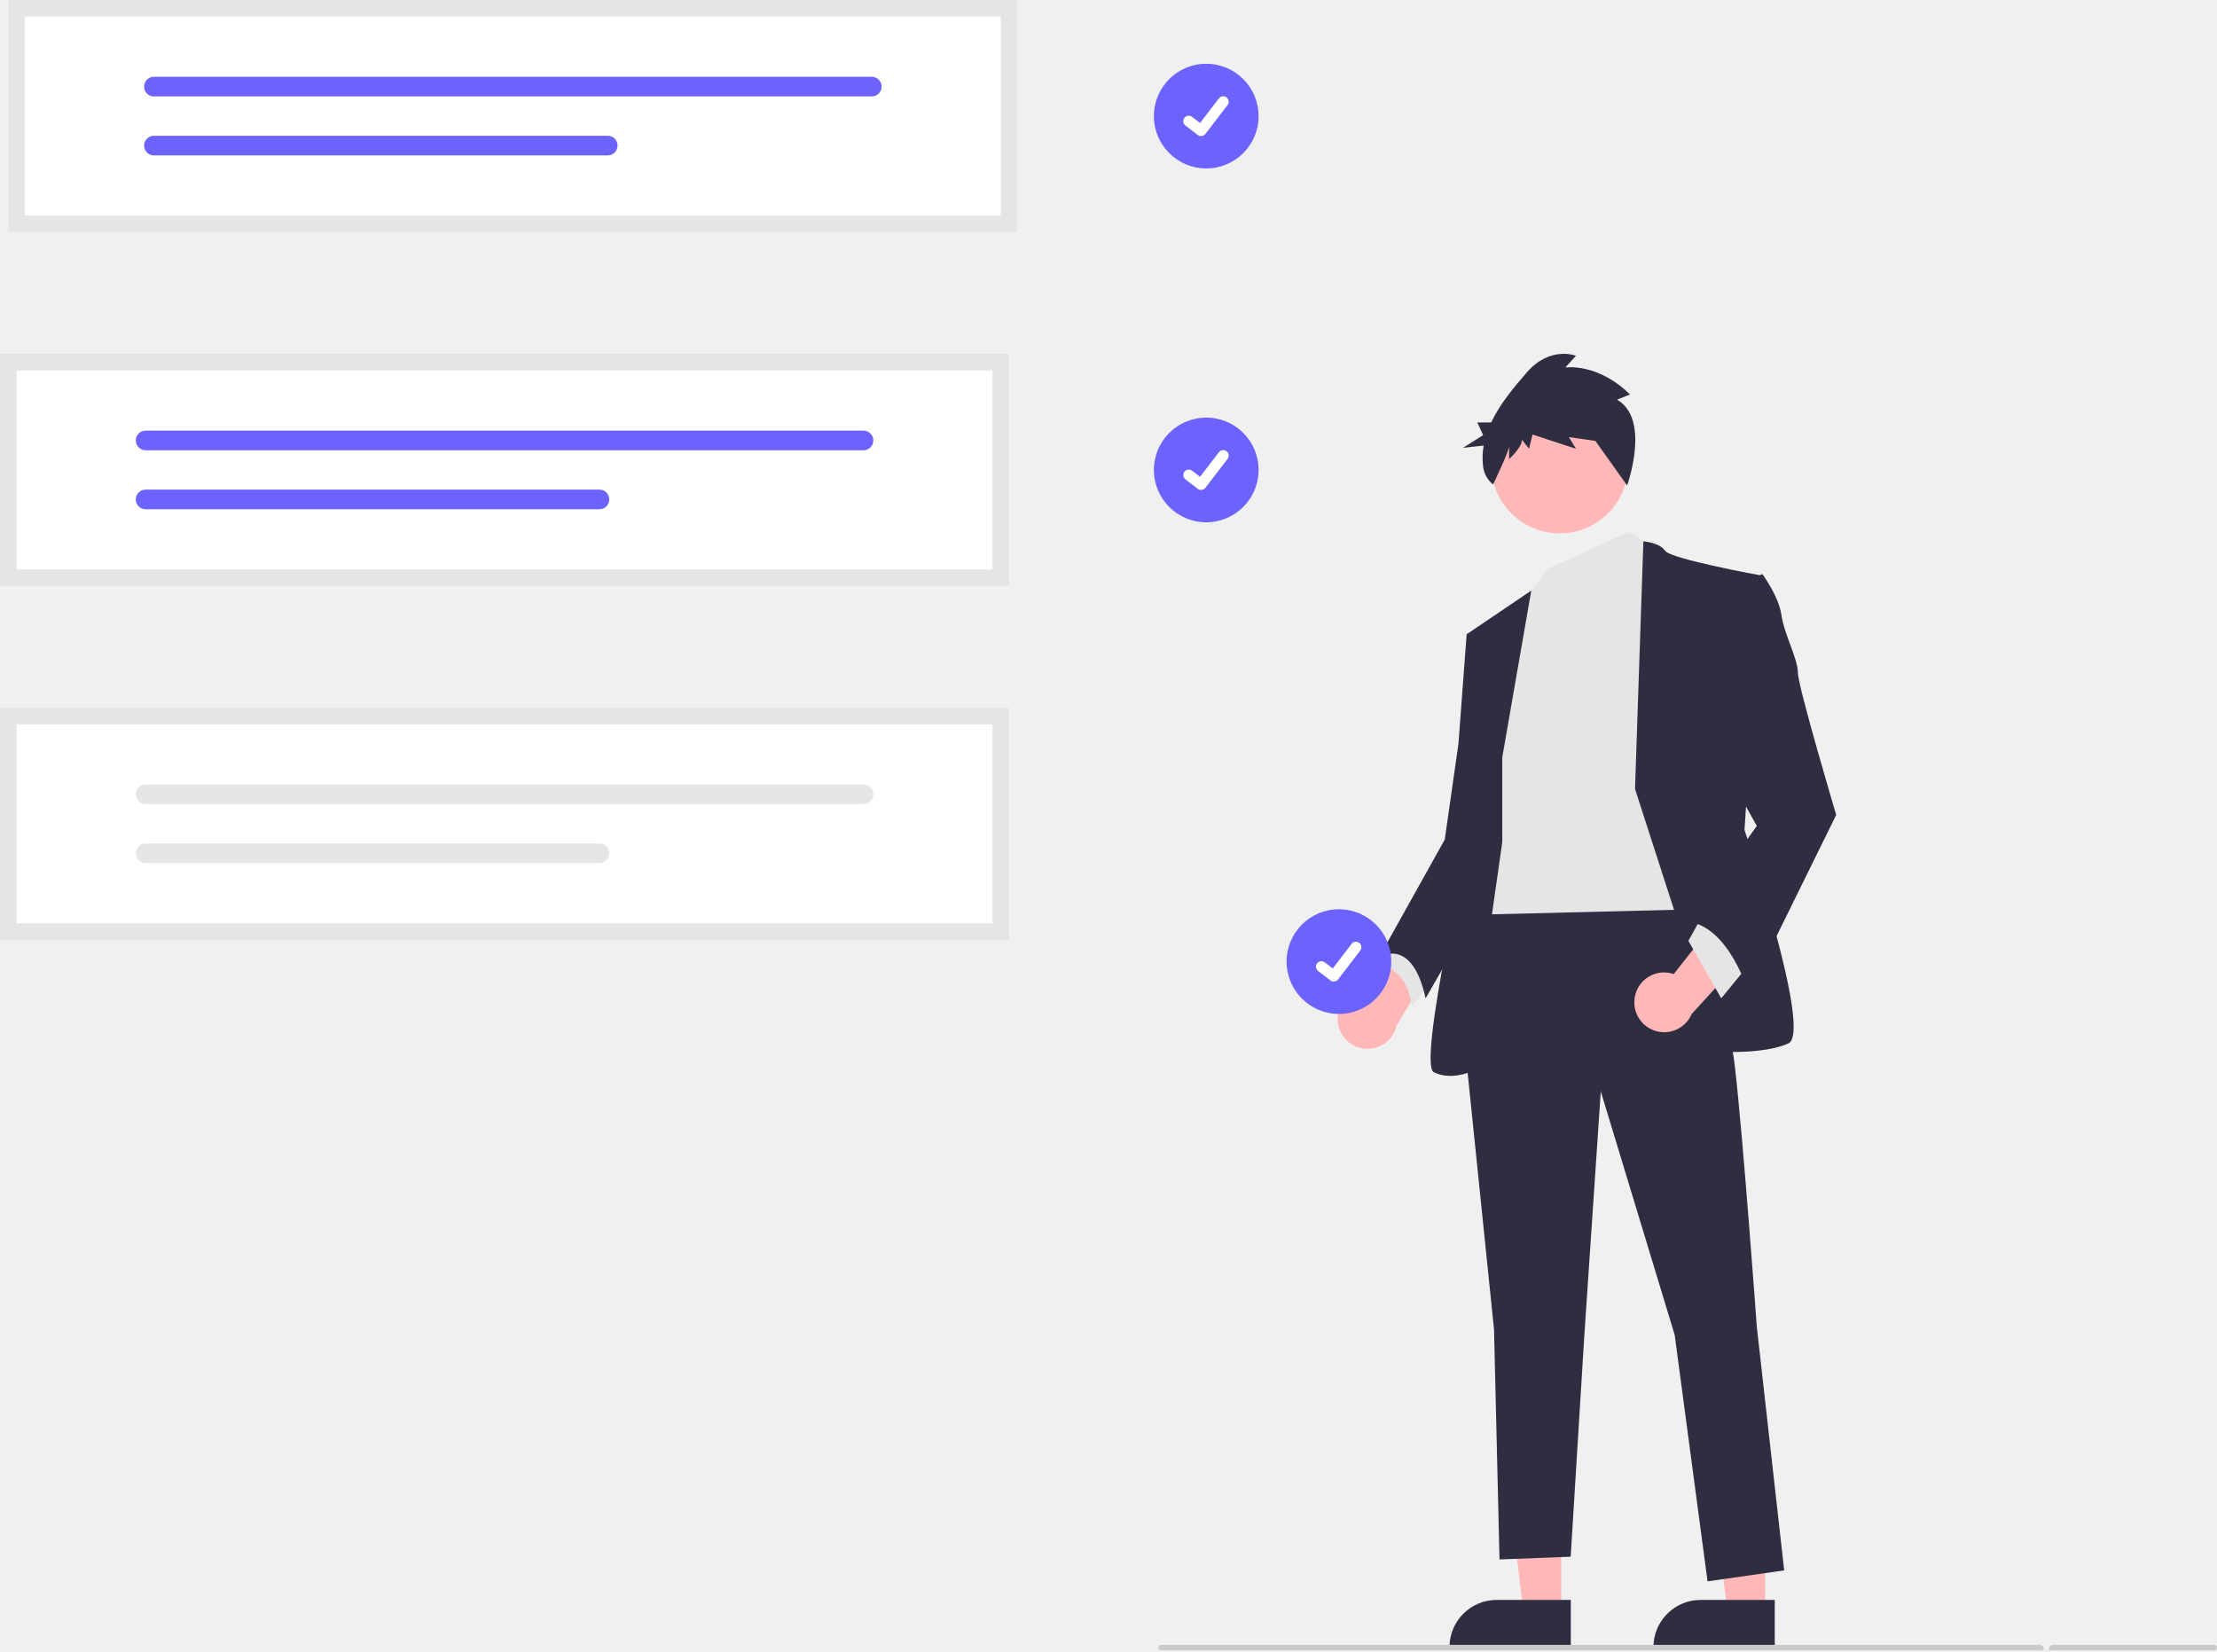
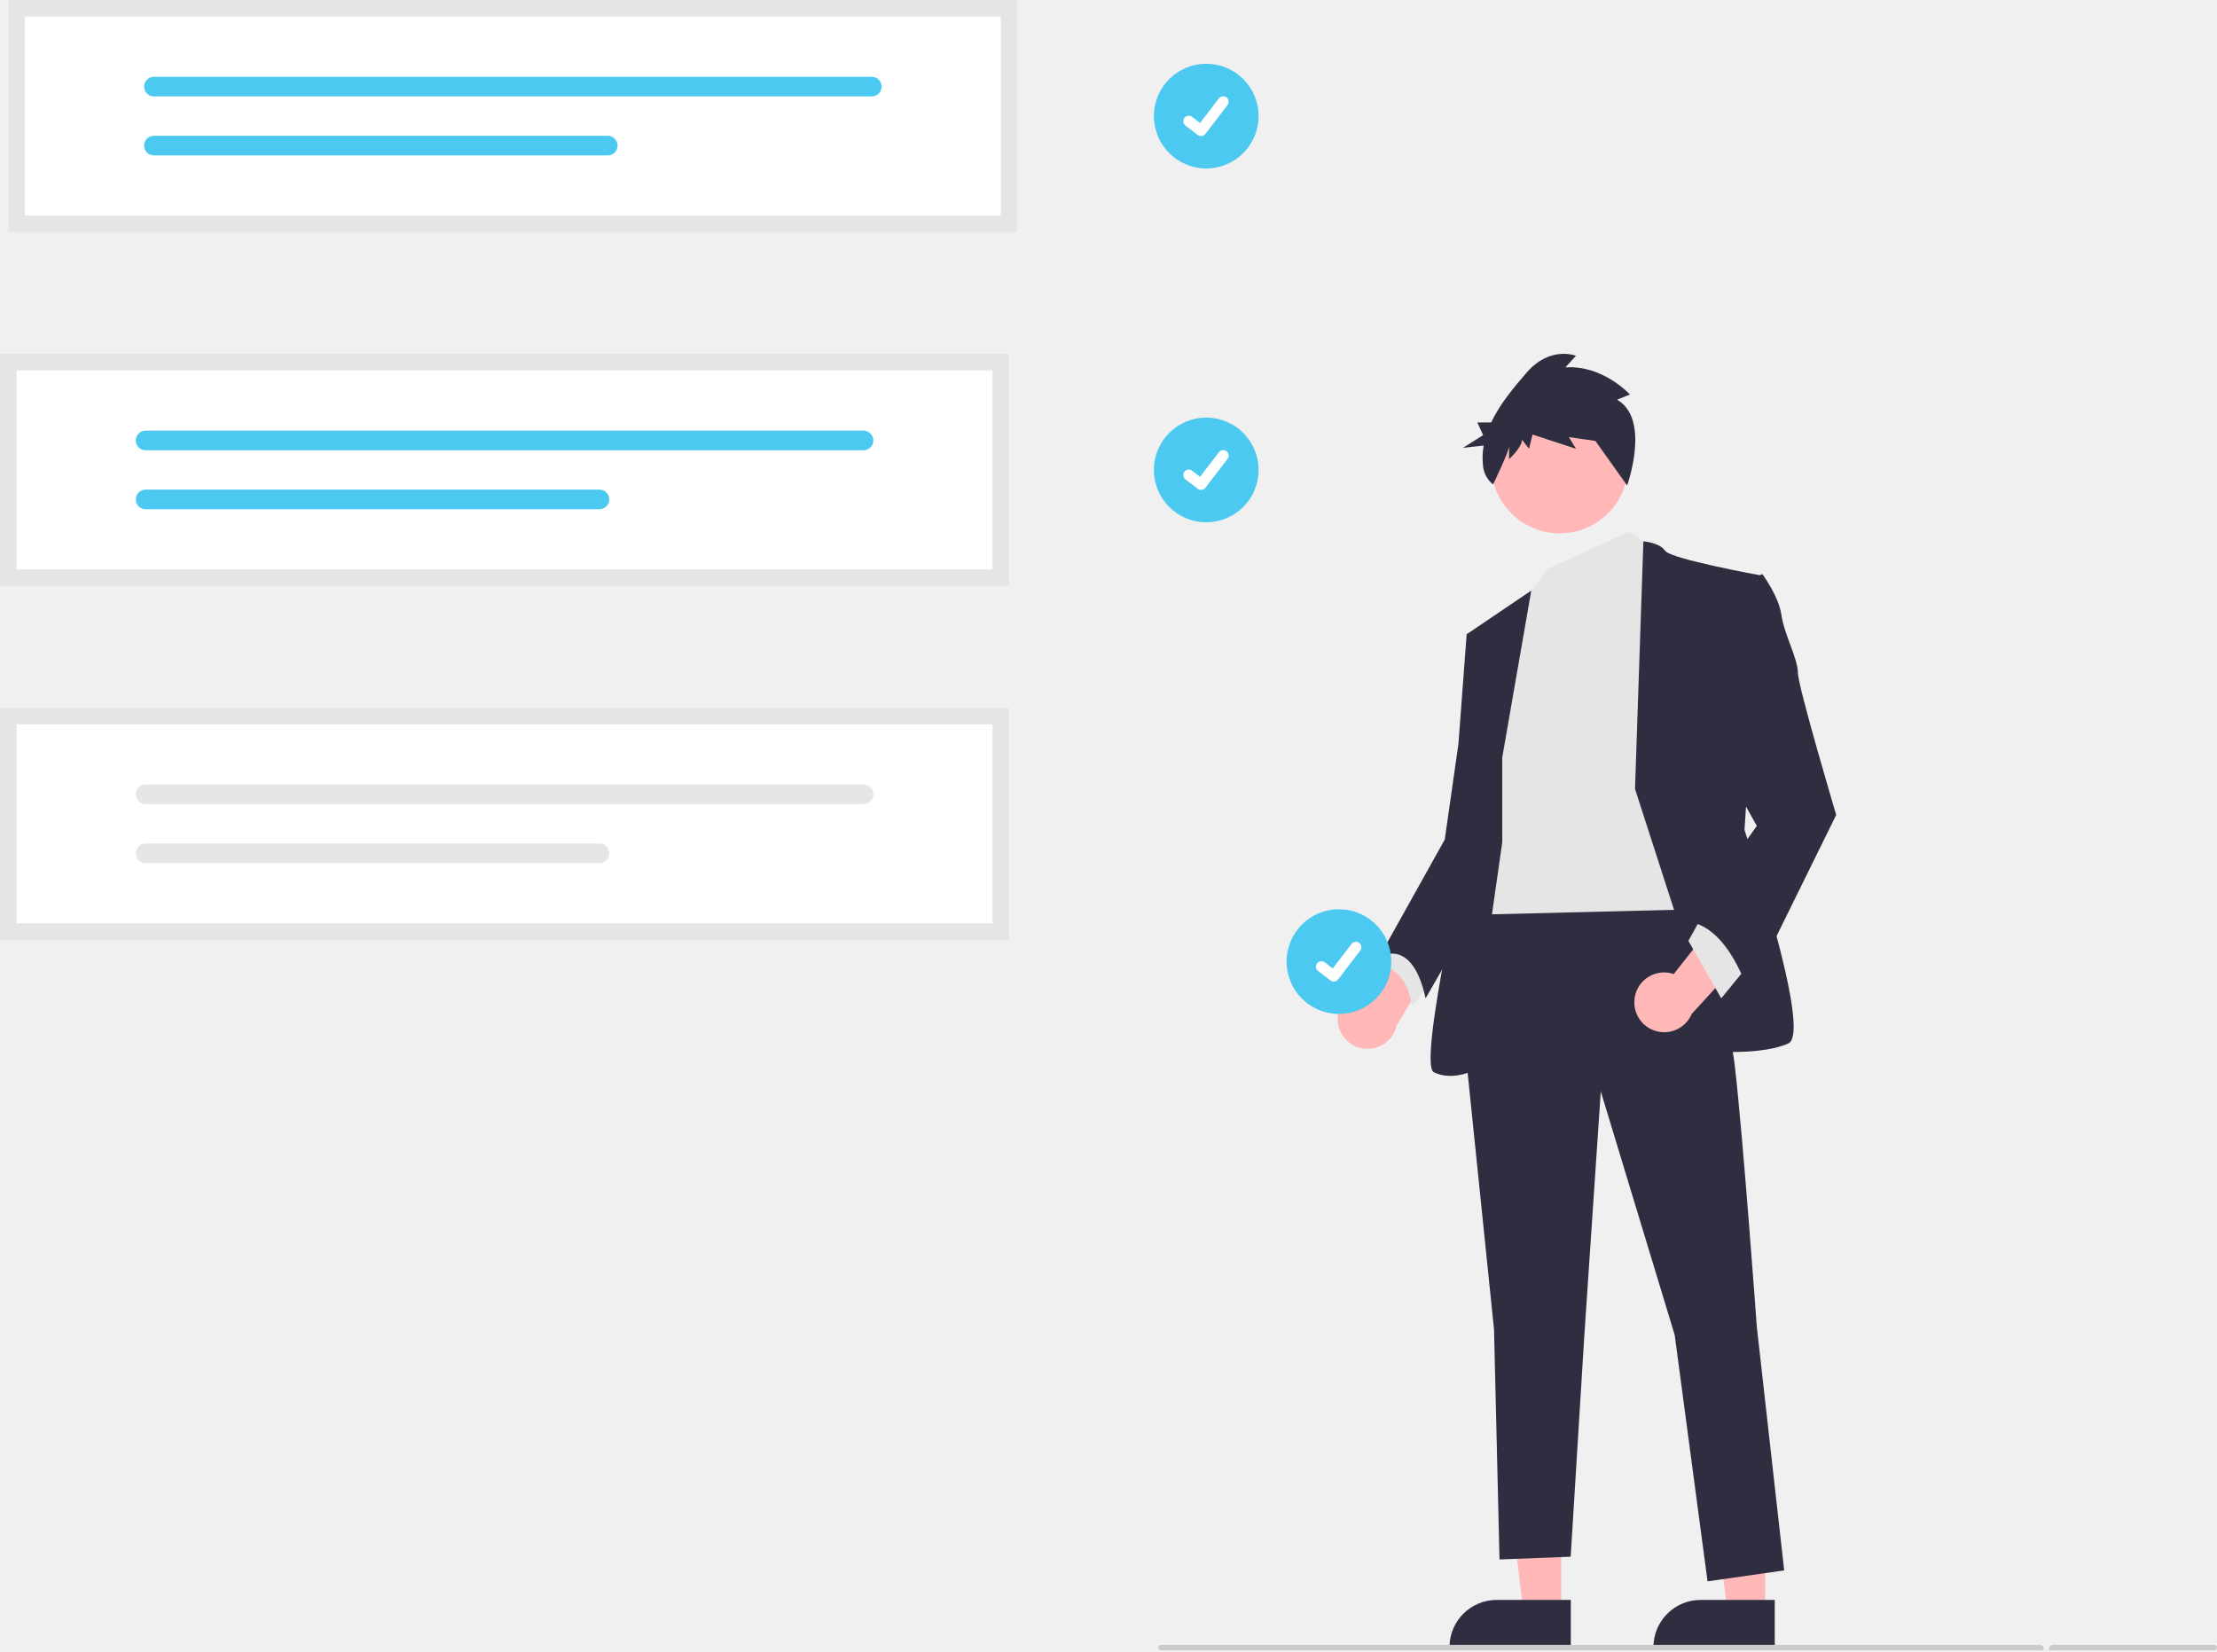
<svg xmlns="http://www.w3.org/2000/svg" id="a644d002-dee1-4c60-b6d8-14071a55f848" data-name="Layer 1" width="801.921" height="597.457" viewBox="0 0 801.921 597.457">
-   <circle id="a21b076b-2a02-49a5-bb32-17a8ec3aa4f0" data-name="Ellipse 44" cx="436.314" cy="42" r="18.934" fill="#6c63ff" />
+   <circle id="a21b076b-2a02-49a5-bb32-17a8ec3aa4f0" data-name="Ellipse 44" cx="436.314" cy="42" r="18.934" fill="#4cc9f0" />
  <path id="e6e13b85-c0f0-465c-a6f6-5f502d6349d1" data-name="Path 395" d="M633.477,200.494a1.964,1.964,0,0,1-1.181-.393l-.021-.016-4.45-3.404A1.977,1.977,0,0,1,630.231,193.543l2.882,2.21,6.811-8.885a1.977,1.977,0,0,1,2.771-.366l.001 0-.042.059.043-.059a1.979,1.979,0,0,1,.366,2.772l-8.011,10.447a1.978,1.978,0,0,1-1.573.771Z" transform="translate(-199.0394 -151.2713)" fill="#fff" />
-   <circle id="a589868e-34c5-408c-9ae2-7552629e8089" data-name="Ellipse 44" cx="436.314" cy="170" r="18.934" fill="#6c63ff" />
+   <circle id="a589868e-34c5-408c-9ae2-7552629e8089" data-name="Ellipse 44" cx="436.314" cy="170" r="18.934" fill="#4cc9f0" />
  <path id="e165961b-e395-421d-ab84-b3c9bf16c3b4" data-name="Path 395" d="M633.477,328.494a1.964,1.964,0,0,1-1.181-.393l-.021-.016-4.45-3.404A1.977,1.977,0,1,1,630.231,321.543l2.882,2.21,6.811-8.885a1.977,1.977,0,0,1,2.771-.366l.001 0-.042.059.043-.059a1.979,1.979,0,0,1,.366,2.772l-8.011,10.447a1.978,1.978,0,0,1-1.573.771Z" transform="translate(-199.0394 -151.2713)" fill="#fff" />
  <path d="M682.904,520.23a10.746,10.746,0,0,1,12.209-11.065l17.341-34.022,9.799,17.256-17.97,29.663a10.804,10.804,0,0,1-21.379-1.831Z" transform="translate(-199.0394 -151.2713)" fill="#ffb7b7" />
  <polygon points="564.71 583.194 551.101 583.193 544.627 530.702 564.712 530.703 564.71 583.194" fill="#ffb7b7" />
  <path d="M767.22,747.657l-43.88-.002v-.555a17.08,17.08,0,0,1,17.08-17.079h.001l26.801.001Z" transform="translate(-199.0394 -151.2713)" fill="#2f2e41" />
  <polygon points="638.483 583.194 624.874 583.193 618.4 530.702 638.485 530.703 638.483 583.194" fill="#ffb7b7" />
  <path d="M840.993,747.657l-43.881-.002v-.555a17.08,17.08,0,0,1,17.08-17.079h.001l26.801.001Z" transform="translate(-199.0394 -151.2713)" fill="#2f2e41" />
  <path d="M703.806,490.62l-5.941,9.902s9.902,0,11.882,14.852l7.921-9.902Z" transform="translate(-199.0394 -151.2713)" fill="#e5e5e5" />
  <path d="M807.772,469.827s15.842,41.586,18.813,67.33,7.921,94.064,7.921,94.064l9.902,88.123-27.724,3.961-11.882-89.113-26.734-88.123-5.941,88.123-4.951,80.202-25.744.99-1.98-83.173-10.892-105.946,5.941-50.498Z" transform="translate(-199.0394 -151.2713)" fill="#2f2e41" />
  <circle cx="564.176" cy="168.164" r="24.754" fill="#ffb7b7" />
  <polygon points="589.424 192.312 599.326 199.242 612.198 328.952 531.996 330.932 542.888 240.829 552.789 215.085 559.936 205.636 589.424 192.312" fill="#e5e5e5" />
  <path d="M790.444,436.657l3.03-89.567s5.882.454,7.862,3.424,34.655,8.911,34.655,8.911l-5.941,92.084s24.754,73.271,15.842,77.232-24.754,2.97-24.754,2.97Z" transform="translate(-199.0394 -151.2713)" fill="#2f2e41" />
  <path d="M742.422,425.27l10.504-60.365L729.55,380.713,735.491,424.28l-4.951,29.704s-18.813,82.182-12.872,85.153,12.872,0,12.872,0L742.422,455.965Z" transform="translate(-199.0394 -151.2713)" fill="#2f2e41" />
  <path d="M736.481,378.733,729.55,380.713l-2.97,39.606-4.951,34.655L697.865,497.551s11.882-7.921,16.833,14.852l26.171-45.564Z" transform="translate(-199.0394 -151.2713)" fill="#2f2e41" />
  <path d="M783.938,295.851l4.668-1.869s-9.76-10.745-23.339-9.811l3.819-4.205s-9.336-3.737-17.823,6.073c-4.462,5.157-9.623,11.22-12.841,18.049h-4.999l2.086,4.594-7.302,4.594,7.495-.825a25.672,25.672,0,0,0-.203,7.62,9.859,9.859,0,0,0,3.61,6.45h0s5.789-11.983,5.789-13.851v4.672s4.668-4.205,4.668-7.008l2.546,3.27,1.273-5.139,15.701,5.139-2.546-4.205,9.76,1.402-3.819-5.139,15.111,21.221S796.244,302.858,783.938,295.851Z" transform="translate(-199.0394 -151.2713)" fill="#2f2e41" />
  <path d="M790.339,512.11a10.746,10.746,0,0,1,14.125-8.485l23.616-30.009,6.262,18.83-23.386,25.61a10.804,10.804,0,0,1-20.617-5.946Z" transform="translate(-199.0394 -151.2713)" fill="#ffb7b7" />
  <polygon points="631.506 350.24 622.595 361.132 610.713 340.339 615.663 331.428 631.506 350.24" fill="#e5e5e5" />
  <path d="M828.565,362.891l7.921-3.961s5.941,7.921,6.931,14.852,5.941,15.842,5.941,20.793,13.862,51.488,13.862,51.488L831.535,510.423s-6.931-23.764-21.783-25.744l24.754-34.655-13.862-24.754Z" transform="translate(-199.0394 -151.2713)" fill="#2f2e41" />
  <path d="M999.961,748.267h-381a1,1,0,0,1,0-2h381a1,1,0,0,1,0,2Z" transform="translate(-199.0394 -151.2713)" fill="#cbcbcb" />
  <path d="M564.039,363.271h-365v-84h365Z" transform="translate(-199.0394 -151.2713)" fill="#fff" />
-   <path d="M251.717,307.046a3.556,3.556,0,0,0,0,7.113H511.377a3.556,3.556,0,0,0,0-7.113Z" transform="translate(-199.0394 -151.2713)" fill="#6c63ff" />
-   <path d="M251.717,328.384a3.556,3.556,0,0,0-.015,7.113H415.862a3.556,3.556,0,1,0,0-7.113Z" transform="translate(-199.0394 -151.2713)" fill="#6c63ff" />
+   <path d="M251.717,307.046a3.556,3.556,0,0,0,0,7.113H511.377a3.556,3.556,0,0,0,0-7.113Z" transform="translate(-199.0394 -151.2713)" fill="#4cc9f0" />
+   <path d="M251.717,328.384a3.556,3.556,0,0,0-.015,7.113H415.862a3.556,3.556,0,1,0,0-7.113Z" transform="translate(-199.0394 -151.2713)" fill="#4cc9f0" />
  <path d="M564.039,363.271h-365v-84h365Zm-359-6h353v-72h-353Z" transform="translate(-199.0394 -151.2713)" fill="#e5e5e5" />
  <path d="M564.039,491.271h-365v-84h365Z" transform="translate(-199.0394 -151.2713)" fill="#fff" />
  <path d="M251.717,435.046a3.556,3.556,0,0,0,0,7.113H511.377a3.556,3.556,0,0,0,0-7.113Z" transform="translate(-199.0394 -151.2713)" fill="#e6e6e6" />
  <path d="M251.717,456.384a3.556,3.556,0,0,0-.015,7.113H415.862a3.556,3.556,0,1,0,0-7.113Z" transform="translate(-199.0394 -151.2713)" fill="#e6e6e6" />
  <path d="M564.039,491.271h-365v-84h365Zm-359-6h353v-72h-353Z" transform="translate(-199.0394 -151.2713)" fill="#e5e5e5" />
  <path d="M567.039,235.271h-365v-84h365Z" transform="translate(-199.0394 -151.2713)" fill="#fff" />
-   <path d="M254.717,179.046a3.556,3.556,0,0,0,0,7.113H514.377a3.556,3.556,0,0,0,0-7.113Z" transform="translate(-199.0394 -151.2713)" fill="#6c63ff" />
-   <path d="M254.717,200.384a3.556,3.556,0,0,0-.015,7.113H418.862a3.556,3.556,0,1,0,0-7.113Z" transform="translate(-199.0394 -151.2713)" fill="#6c63ff" />
+   <path d="M254.717,179.046a3.556,3.556,0,0,0,0,7.113H514.377a3.556,3.556,0,0,0,0-7.113Z" transform="translate(-199.0394 -151.2713)" fill="#4cc9f0" />
+   <path d="M254.717,200.384a3.556,3.556,0,0,0-.015,7.113H418.862a3.556,3.556,0,1,0,0-7.113Z" transform="translate(-199.0394 -151.2713)" fill="#4cc9f0" />
  <path d="M567.039,235.271h-365v-84h365Zm-359-6h353v-72h-353Z" transform="translate(-199.0394 -151.2713)" fill="#e5e5e5" />
  <path d="M938.287,748.729v-72.34S966.479,727.675,938.287,748.729Z" transform="translate(-199.0394 -151.2713)" fill="#f1f1f1" />
  <path d="M940.029,748.716l-53.29-48.921S943.584,713.71,940.029,748.716Z" transform="translate(-199.0394 -151.2713)" fill="#f1f1f1" />
-   <circle id="b5ebad9a-150e-4d35-a0fa-e0e6655123db" data-name="Ellipse 44" cx="484.314" cy="347.846" r="18.934" fill="#6c63ff" />
+   <circle id="b5ebad9a-150e-4d35-a0fa-e0e6655123db" data-name="Ellipse 44" cx="484.314" cy="347.846" r="18.934" fill="#4cc9f0" />
  <path id="a3d97315-c3ee-404f-9bfd-8b2853817976" data-name="Path 395" d="M681.477,506.34a1.964,1.964,0,0,1-1.181-.393l-.021-.016-4.45-3.404a1.977,1.977,0,1,1,2.406-3.139l2.882,2.21,6.811-8.885a1.977,1.977,0,0,1,2.771-.366l.001 0-.042.059.043-.059a1.979,1.979,0,0,1,.366,2.772l-8.011,10.447a1.978,1.978,0,0,1-1.573.771Z" transform="translate(-199.0394 -151.2713)" fill="#fff" />
</svg>
